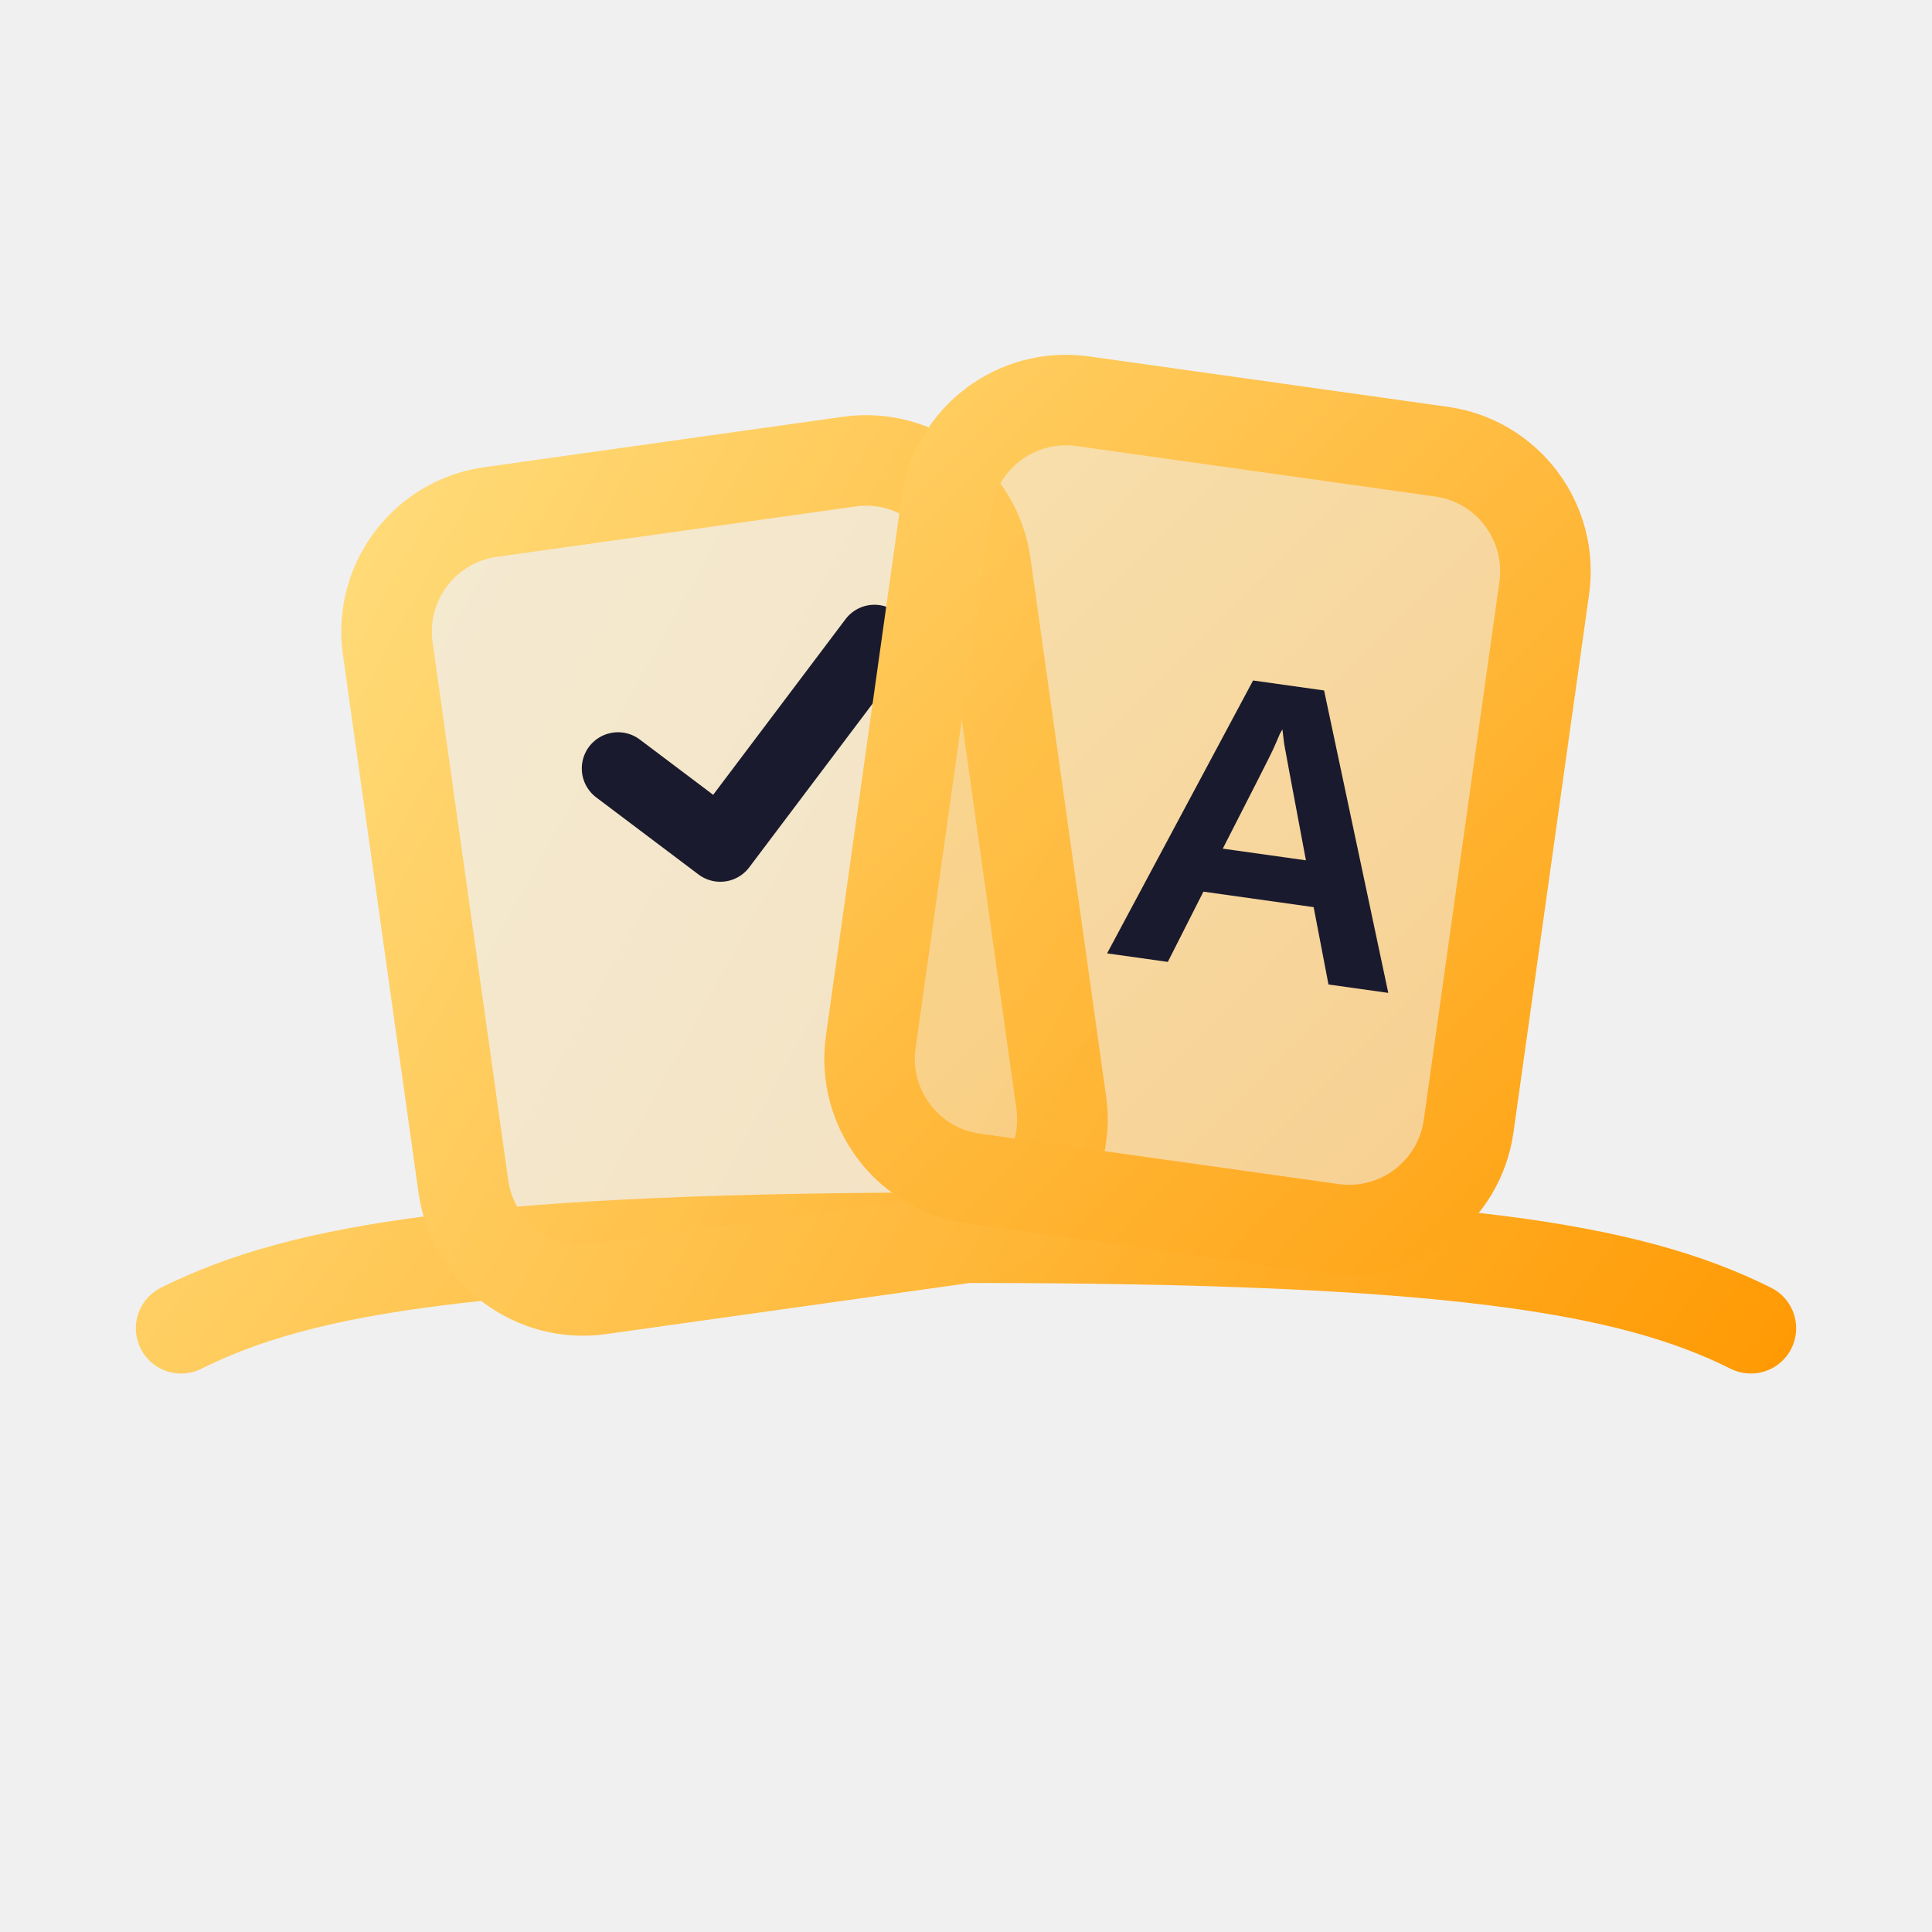
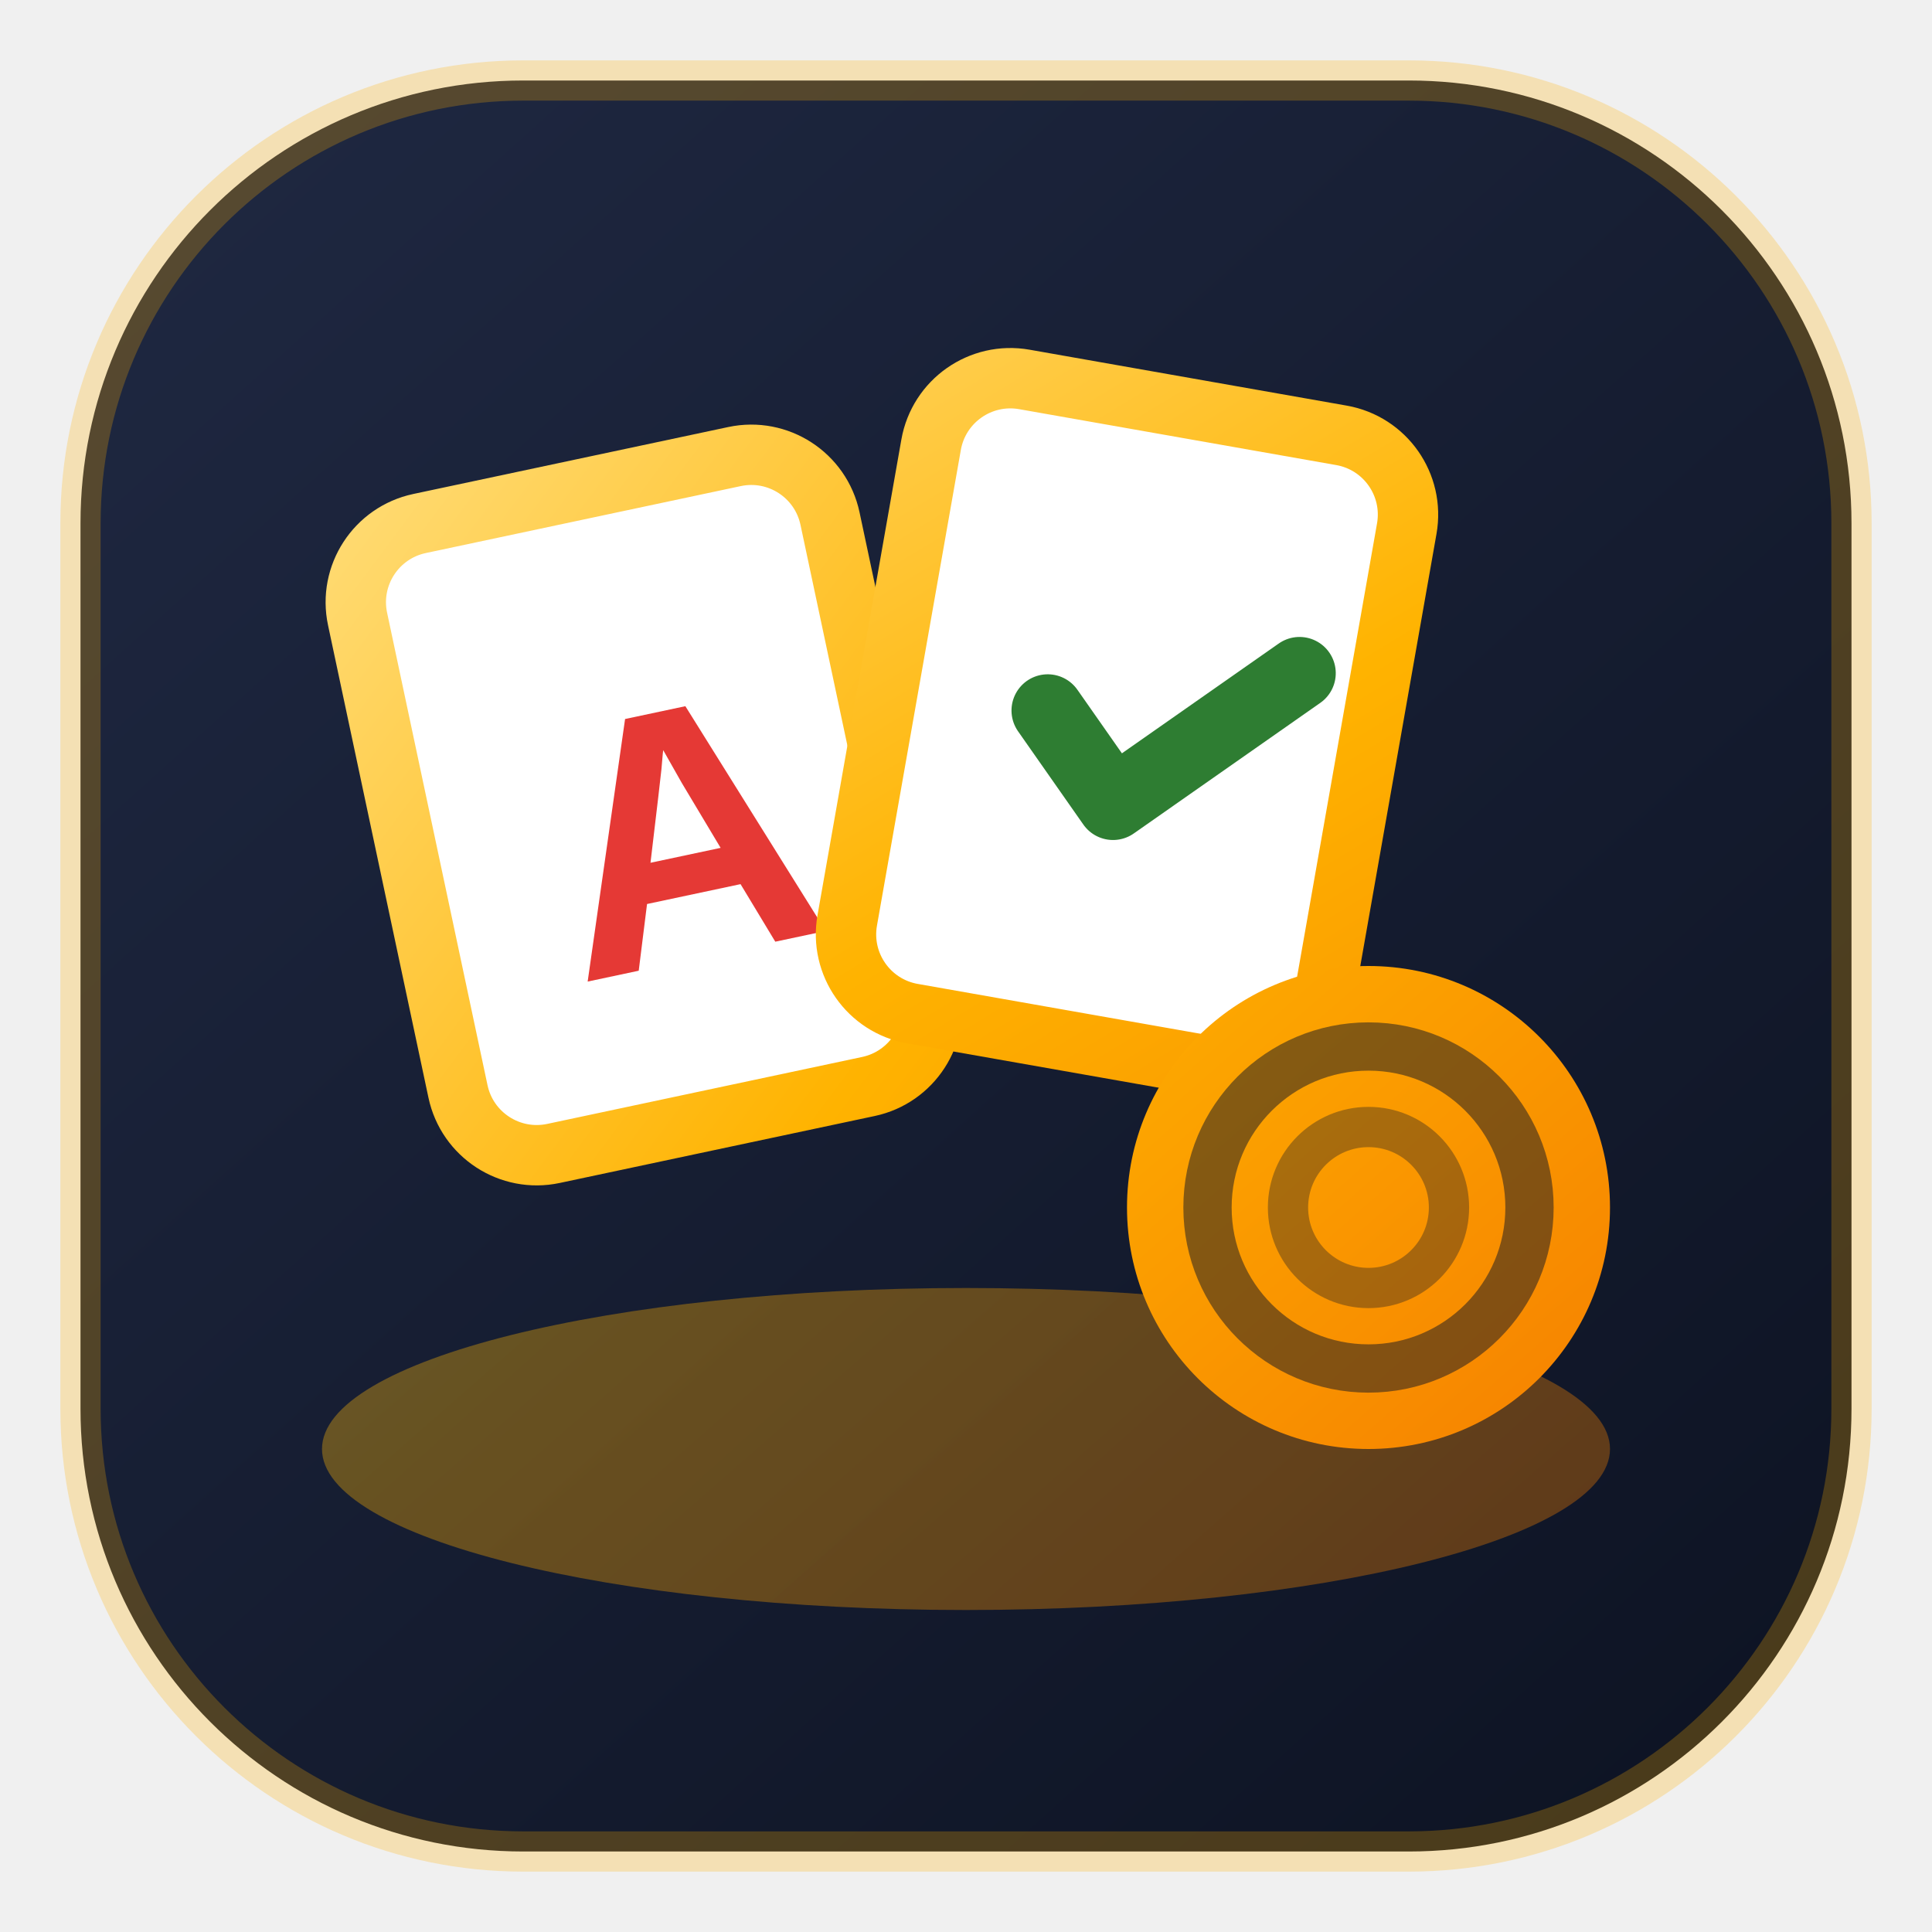
- <svg xmlns="http://www.w3.org/2000/svg" viewBox="0 0 32 32" fill="none" role="img" aria-hidden="true">
+ <svg xmlns="http://www.w3.org/2000/svg" viewBox="0 0 48 48" fill="none" role="img" aria-hidden="true">
  <defs>
-     <linearGradient id="table-g" x1="4" y1="8" x2="28" y2="26" gradientUnits="userSpaceOnUse">
+     <linearGradient id="table-bg" x1="6" y1="4" x2="42" y2="44" gradientUnits="userSpaceOnUse">
+       <stop stop-color="#1E2740" />
+       <stop offset="1" stop-color="#0E1424" />
+     </linearGradient>
+     <linearGradient id="table-gold" x1="10" y1="8" x2="38" y2="40" gradientUnits="userSpaceOnUse">
      <stop stop-color="#FFE082" />
-       <stop offset="1" stop-color="#FF9800" />
+       <stop offset="0.5" stop-color="#FFB300" />
+       <stop offset="1" stop-color="#F57C00" />
    </linearGradient>
  </defs>
-   <path d="M3 22c2-1 5-1.5 13-1.5s11 .5 13 1.5" stroke="url(#table-g)" stroke-width="1.5" stroke-linecap="round" />
-   <rect x="7" y="8" width="10" height="13" rx="2" fill="url(#table-g)" opacity="0.25" transform="rotate(-8 12 14.5)" />
-   <rect x="7" y="8" width="10" height="13" rx="2" stroke="url(#table-g)" stroke-width="1.5" transform="rotate(-8 12 14.5)" />
-   <path d="M10.5 12.5l1.5 1.5 3-3" stroke="#1a1a2e" stroke-width="1.2" stroke-linecap="round" stroke-linejoin="round" transform="rotate(-8 12 14.5)" />
-   <rect x="15" y="7" width="10" height="13" rx="2" fill="url(#table-g)" opacity="0.45" transform="rotate(8 20 13.5)" />
-   <rect x="15" y="7" width="10" height="13" rx="2" stroke="url(#table-g)" stroke-width="1.5" transform="rotate(8 20 13.5)" />
-   <text x="18.5" y="16" fill="#1a1a2e" font-size="7" font-weight="700" font-family="Arial,sans-serif" transform="rotate(8 20 13.5)">A</text>
+   <rect x="2" y="2" width="44" height="44" rx="11" fill="url(#table-bg)" />
+   <rect x="2" y="2" width="44" height="44" rx="11" stroke="#FFB300" stroke-opacity="0.25" stroke-width="1" />
+   <ellipse cx="24" cy="36" rx="16" ry="4" fill="url(#table-gold)" opacity="0.35" />
+   <rect x="10" y="12" width="12" height="16" rx="2" fill="#FFFFFF" transform="rotate(-12 16 20)" />
+   <rect x="10" y="12" width="12" height="16" rx="2" stroke="url(#table-gold)" stroke-width="1.5" transform="rotate(-12 16 20)" />
+   <text x="13.5" y="24" fill="#E53935" font-size="9" font-weight="800" font-family="Arial,sans-serif" transform="rotate(-12 16 20)">A</text>
+   <rect x="22" y="10" width="12" height="16" rx="2" fill="#FFFFFF" transform="rotate(10 28 18)" />
+   <rect x="22" y="10" width="12" height="16" rx="2" stroke="url(#table-gold)" stroke-width="1.5" transform="rotate(10 28 18)" />
+   <path d="M26 18l2 2 4-4" stroke="#2E7D32" stroke-width="1.8" stroke-linecap="round" stroke-linejoin="round" transform="rotate(10 28 18)" />
+   <circle cx="34" cy="30" r="6" fill="url(#table-gold)" />
+   <circle cx="34" cy="30" r="4" fill="none" stroke="#0E1424" stroke-width="1.2" opacity="0.5" />
+   <circle cx="34" cy="30" r="2" fill="none" stroke="#0E1424" stroke-width="1" opacity="0.35" />
</svg>
